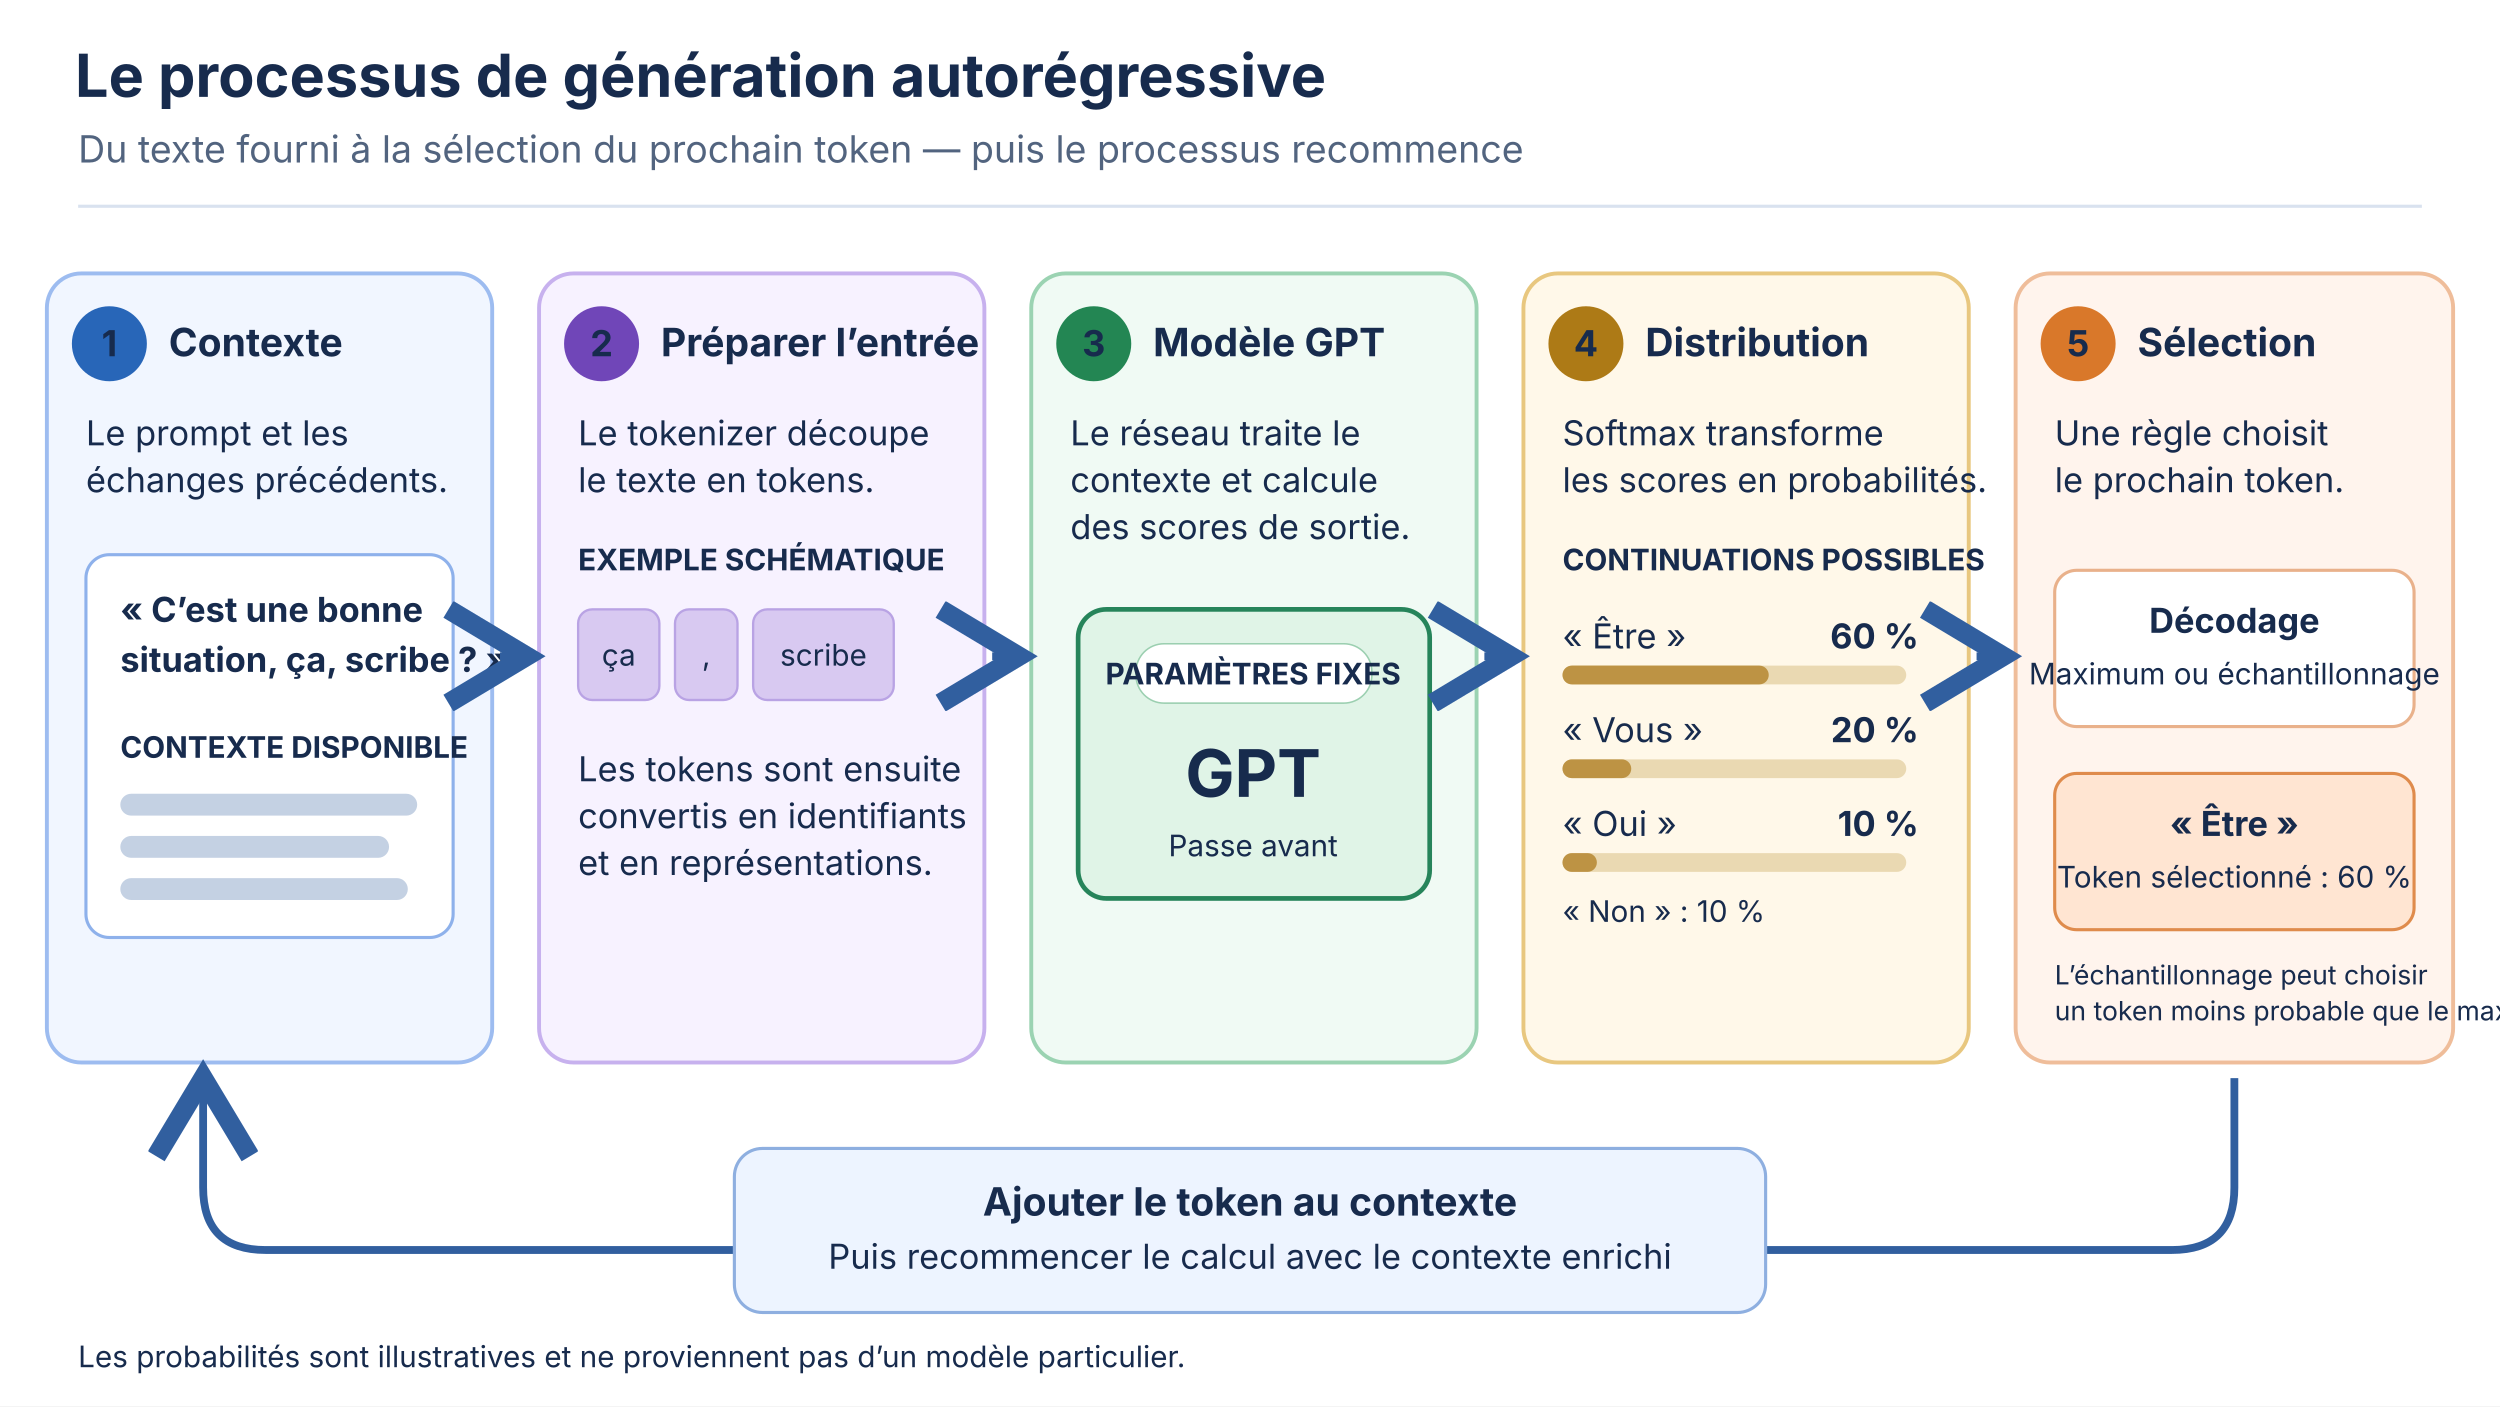
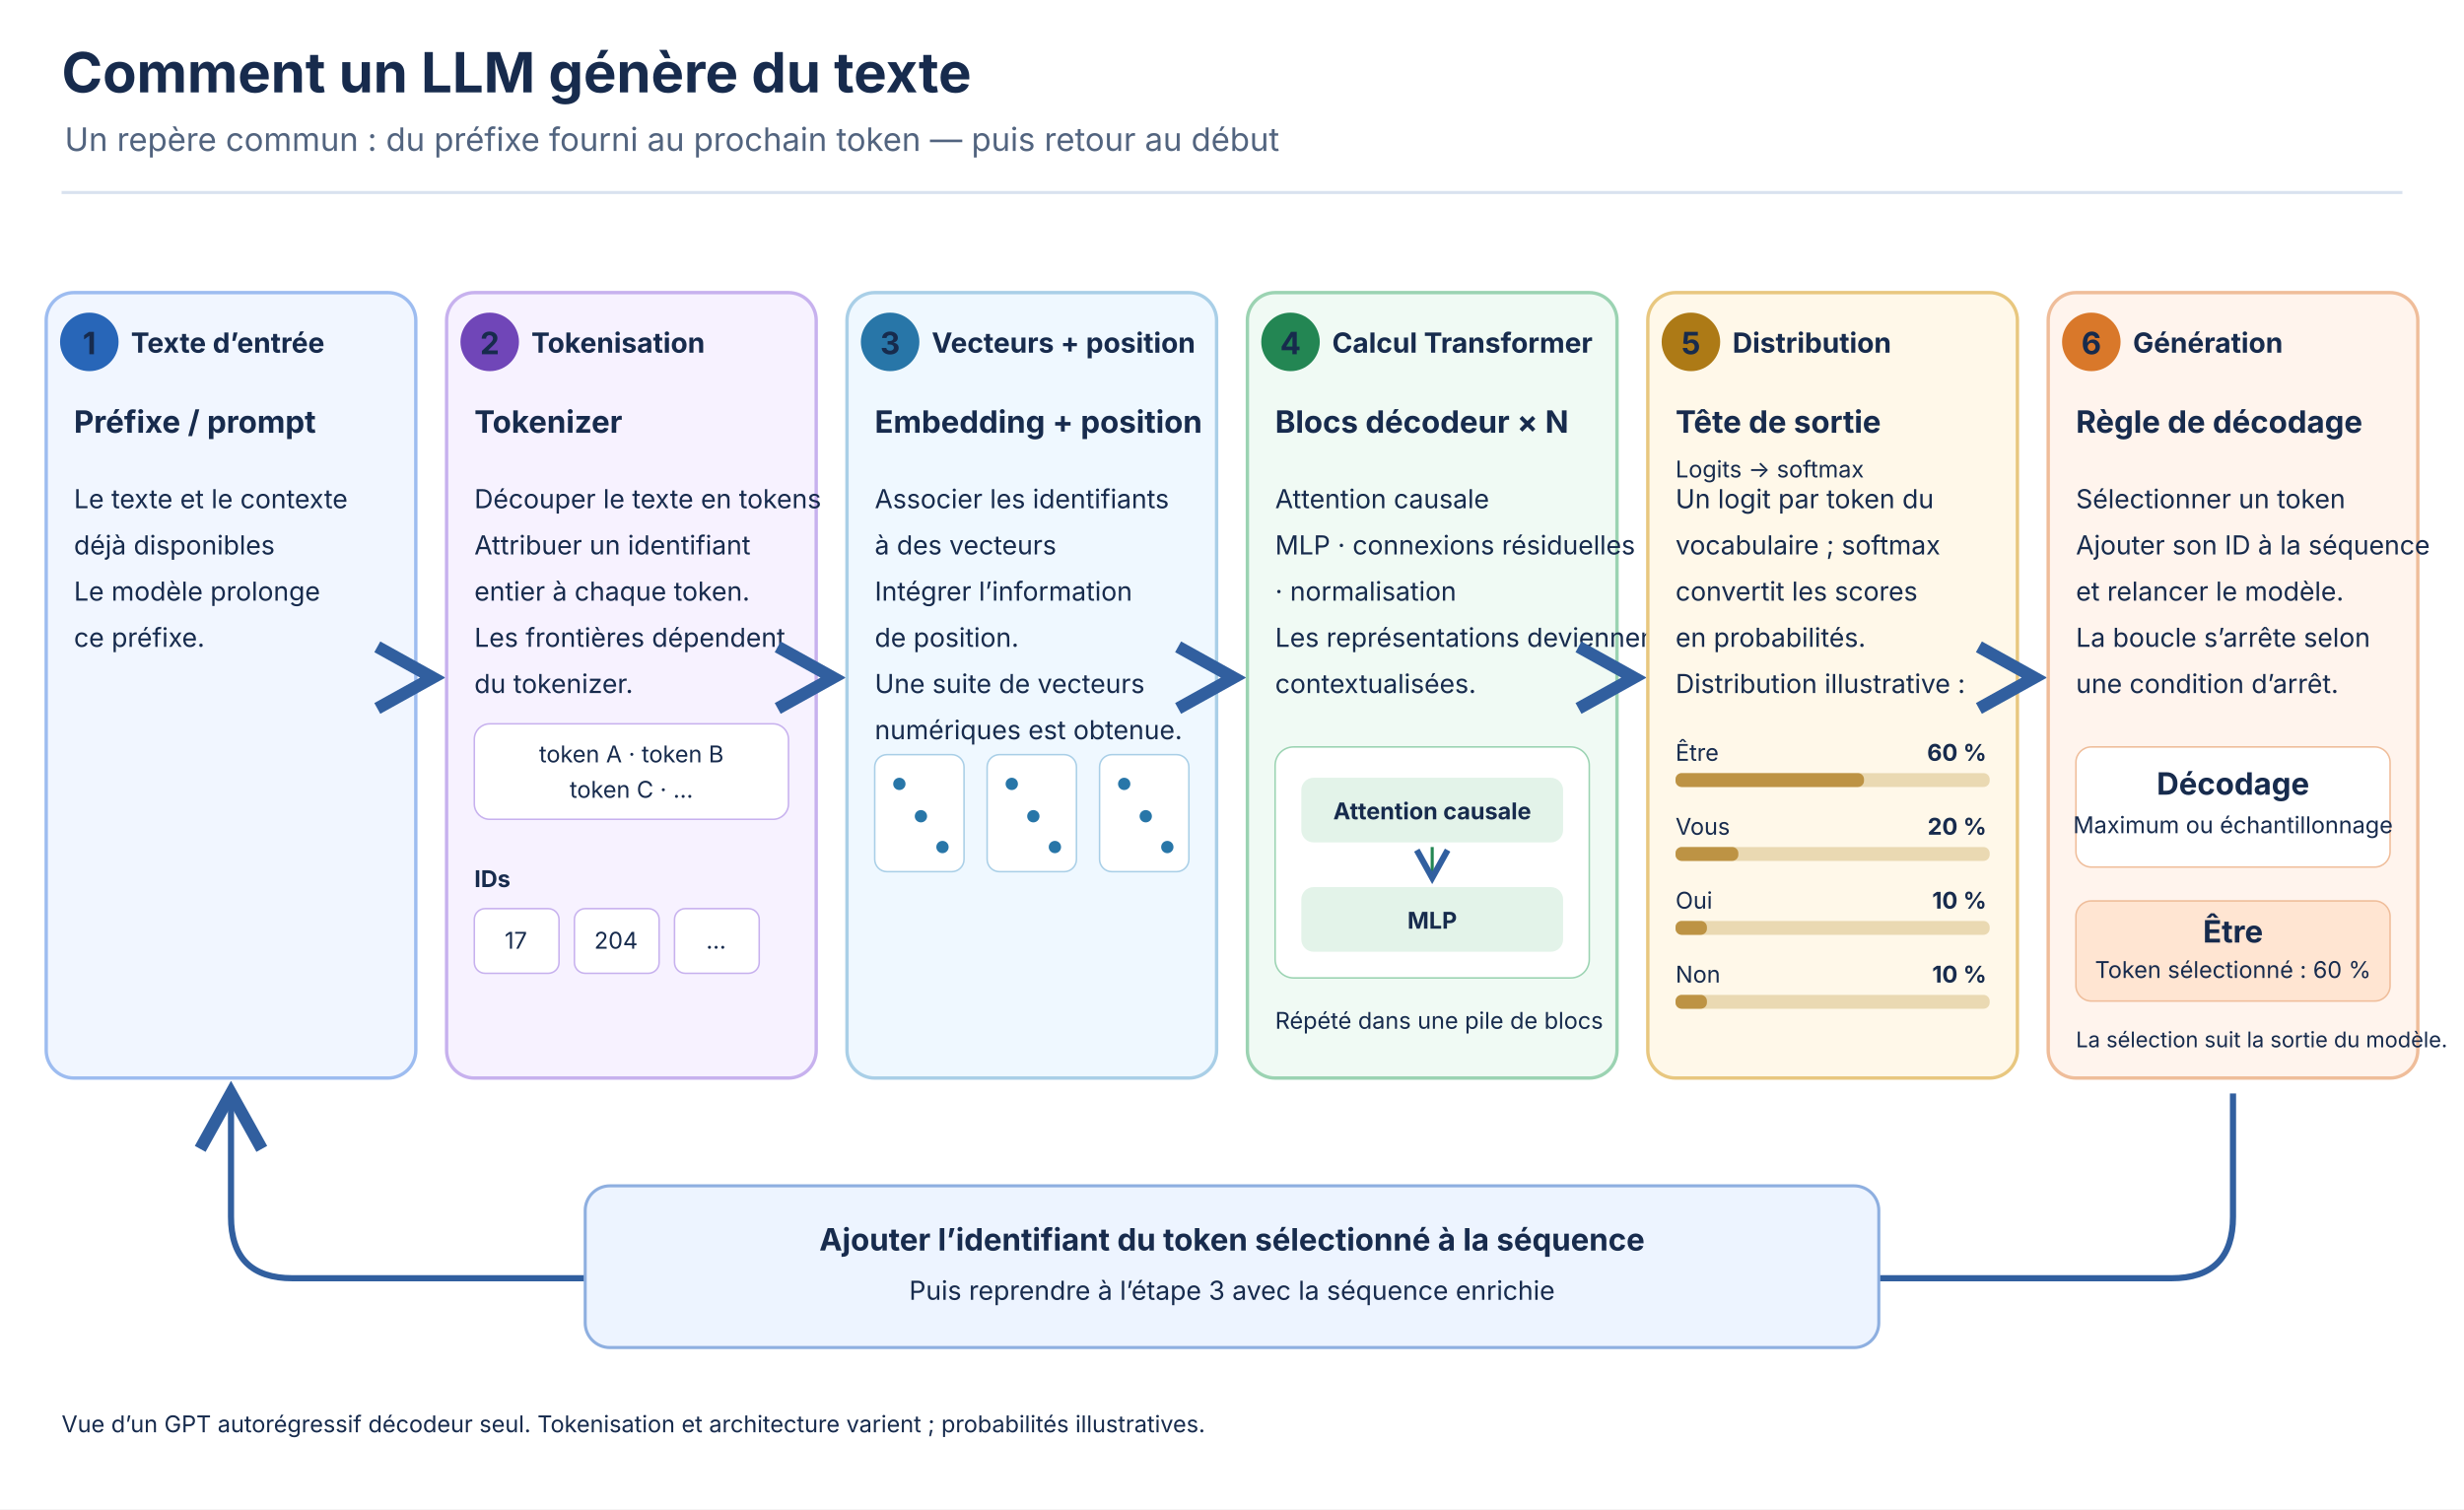
- <svg xmlns="http://www.w3.org/2000/svg" viewBox="0 0 1600 900" role="img" aria-labelledby="title desc">
+ <svg xmlns="http://www.w3.org/2000/svg" viewBox="0 0 1600 980" role="img" aria-labelledby="title desc">
  <defs>
-     <marker id="arrow" markerWidth="14" markerHeight="14" refX="11" refY="7" orient="auto">
-       <path d="M1 1 L11 7 L1 13" fill="none" stroke="#315f9f" stroke-width="2.5" />
+     <marker id="arrow" markerWidth="12" markerHeight="12" refX="10" refY="6" orient="auto">
+       <path d="M1 1 L10 6 L1 11" fill="none" stroke="#315f9f" stroke-width="2" />
    </marker>
-     <style>
-  text{font-family:Inter,ui-sans-serif,system-ui,-apple-system,"Segoe UI",sans-serif;fill:#172b4d}
-  .title{font-size:38px;font-weight:750}.subtitle{font-size:24px;fill:#52647f}
-  .head{font-size:25px;font-weight:700}.body{font-size:22px}.small{font-size:19px}.tiny{font-size:17px}
-  .panel{stroke-width:2.5}
-  </style>
+     <style>text{font-family:Inter,ui-sans-serif,system-ui,-apple-system,"Segoe UI",sans-serif;fill:#172b4d}.title{font-size:36px;font-weight:750}.subtitle{font-size:21px;fill:#52647f}.head{font-size:20px;font-weight:700}.stage{font-size:18px;font-weight:750}.body{font-size:17px}.small{font-size:15px}.tiny{font-size:14px}.panel{stroke-width:2.2}</style>
  </defs>
-   <rect width="1600" height="900" fill="#fff" />
-   <text x="48" y="62" class="title">Le processus de génération autorégressive</text>
-   <text x="50" y="104" class="subtitle">Du texte fourni à la sélection du prochain token — puis le processus recommence</text>
-   <path d="M50 132 H1550" stroke="#d9e2ef" stroke-width="2" />
-   <rect x="30" y="175" width="285" height="505" rx="22" fill="#f1f6ff" stroke="#9dbcf0" class="panel" />
-   <circle cx="70" cy="220" r="24" fill="#2866b8" />
-   <text x="70" y="228" text-anchor="middle" font-size="23" font-weight="750" fill="#fff">1</text>
-   <text x="108" y="228" class="head">Contexte</text>
-   <text x="55" y="285" class="body">Le prompt et les</text>
-   <text x="55" y="315" class="body">échanges précédents.</text>
-   <rect x="55" y="355" width="235" height="245" rx="15" fill="#fff" stroke="#8eb1eb" stroke-width="2" />
-   <text x="77" y="398" class="body" font-weight="700">« C’est une bonne</text>
-   <text x="77" y="430" class="body" font-weight="700">situation, ça, scribe ? »</text>
-   <text x="77" y="485" class="small" font-weight="700">CONTEXTE DISPONIBLE</text>
-   <rect x="77" y="508" width="190" height="14" rx="7" fill="#c4d1e3" />
-   <rect x="77" y="535" width="172" height="14" rx="7" fill="#c4d1e3" />
-   <rect x="77" y="562" width="184" height="14" rx="7" fill="#c4d1e3" />
-   <rect x="345" y="175" width="285" height="505" rx="22" fill="#f7f2ff" stroke="#c7b1ee" class="panel" />
-   <circle cx="385" cy="220" r="24" fill="#7046b8" />
-   <text x="385" y="228" text-anchor="middle" font-size="23" font-weight="750" fill="#fff">2</text>
-   <text x="423" y="228" class="head">Préparer l’entrée</text>
-   <text x="370" y="285" class="body">Le tokenizer découpe</text>
-   <text x="370" y="315" class="body">le texte en tokens.</text>
-   <text x="370" y="365" class="small" font-weight="700">EXEMPLE SCHÉMATIQUE</text>
-   <g fill="#d8c9f1" stroke="#b9a3e4" stroke-width="1.5">
-     <rect x="370" y="390" width="52" height="58" rx="9" />
-     <rect x="432" y="390" width="40" height="58" rx="9" />
-     <rect x="482" y="390" width="90" height="58" rx="9" />
+   <rect width="1600" height="980" fill="#fff" />
+   <text x="40" y="60" class="title">Comment un LLM génère du texte</text>
+   <text x="42" y="98" class="subtitle">Un repère commun : du préfixe fourni au prochain token — puis retour au début</text>
+   <path d="M40 125 H1560" stroke="#d9e2ef" stroke-width="2" />
+   <rect x="30" y="190" width="240" height="510" rx="18" fill="#f1f6ff" stroke="#9dbcf0" class="panel" />
+   <circle cx="58" cy="222" r="19" fill="#2866b8" />
+   <text x="58" y="230" text-anchor="middle" font-size="20" font-weight="750" fill="#fff">1</text>
+   <text x="85" y="229" class="stage">Texte d’entrée</text>
+   <text x="48" y="281" class="head">Préfixe / prompt</text>
+   <text x="48" y="330" class="body">Le texte et le contexte</text>
+   <text x="48" y="360" class="body">déjà disponibles</text>
+   <text x="48" y="390" class="body">Le modèle prolonge</text>
+   <text x="48" y="420" class="body">ce préfixe.</text>
+   <path d="M274 440 H281" stroke="#315f9f" stroke-width="4" fill="none" marker-end="url(#arrow)" />
+   <rect x="290" y="190" width="240" height="510" rx="18" fill="#f7f2ff" stroke="#c7b1ee" class="panel" />
+   <circle cx="318" cy="222" r="19" fill="#7046b8" />
+   <text x="318" y="230" text-anchor="middle" font-size="20" font-weight="750" fill="#fff">2</text>
+   <text x="345" y="229" class="stage">Tokenisation</text>
+   <text x="308" y="281" class="head">Tokenizer</text>
+   <text x="308" y="330" class="body">Découper le texte en tokens</text>
+   <text x="308" y="360" class="body">Attribuer un identifiant</text>
+   <text x="308" y="390" class="body">entier à chaque token.</text>
+   <text x="308" y="420" class="body">Les frontières dépendent</text>
+   <text x="308" y="450" class="body">du tokenizer.</text>
+   <rect x="308" y="470" width="204" height="62" rx="10" fill="#fff" stroke="#c7b1ee" />
+   <text x="410" y="495" text-anchor="middle" class="small">token A · token B</text>
+   <text x="410" y="518" text-anchor="middle" class="small">token C · …</text>
+   <text x="308" y="576" class="small" font-weight="700">IDs</text>
+   <g fill="#fff" stroke="#c7b1ee">
+     <rect x="308" y="590" width="55" height="42" rx="7" />
+     <rect x="373" y="590" width="55" height="42" rx="7" />
+     <rect x="438" y="590" width="55" height="42" rx="7" />
  </g>
-   <text x="396" y="426" text-anchor="middle" class="small">ça</text>
-   <text x="452" y="426" text-anchor="middle" class="small">,</text>
-   <text x="527" y="426" text-anchor="middle" class="small">scribe</text>
-   <text x="370" y="500" class="body">Les tokens sont ensuite</text>
-   <text x="370" y="530" class="body">convertis en identifiants</text>
-   <text x="370" y="560" class="body">et en représentations.</text>
-   <rect x="660" y="175" width="285" height="505" rx="22" fill="#f0faf4" stroke="#9bd3b2" class="panel" />
-   <circle cx="700" cy="220" r="24" fill="#238653" />
-   <text x="700" y="228" text-anchor="middle" font-size="23" font-weight="750" fill="#fff">3</text>
-   <text x="738" y="228" class="head">Modèle GPT</text>
-   <text x="685" y="285" class="body">Le réseau traite le</text>
-   <text x="685" y="315" class="body">contexte et calcule</text>
-   <text x="685" y="345" class="body">des scores de sortie.</text>
-   <rect x="690" y="390" width="225" height="185" rx="18" fill="#e0f4e7" stroke="#26845a" stroke-width="3" />
-   <rect x="727" y="412" width="151" height="38" rx="18" fill="#fff" stroke="#9bcfb0" />
-   <text x="802" y="438" text-anchor="middle" class="small" font-weight="700">PARAMÈTRES FIXES</text>
-   <text x="802" y="510" text-anchor="middle" font-size="42" font-weight="750" fill="#145b3b">GPT</text>
-   <text x="802" y="548" text-anchor="middle" class="small">Passe avant</text>
-   <rect x="975" y="175" width="285" height="505" rx="22" fill="#fff8e9" stroke="#e8c77f" class="panel" />
-   <circle cx="1015" cy="220" r="24" fill="#ad7a16" />
-   <text x="1015" y="228" text-anchor="middle" font-size="23" font-weight="750" fill="#fff">4</text>
-   <text x="1053" y="228" class="head">Distribution</text>
-   <text x="1000" y="285" class="body">Softmax transforme</text>
-   <text x="1000" y="315" class="body">les scores en probabilités.</text>
-   <text x="1000" y="365" class="small" font-weight="700">CONTINUATIONS POSSIBLES</text>
-   <text x="1000" y="415" class="body">« Être »</text>
-   <text x="1228" y="415" text-anchor="end" class="body" font-weight="700">60 %</text>
-   <rect x="1000" y="426" width="220" height="12" rx="6" fill="#ead9b2" />
-   <rect x="1000" y="426" width="132" height="12" rx="6" fill="#bd9344" />
-   <text x="1000" y="475" class="body">« Vous »</text>
-   <text x="1228" y="475" text-anchor="end" class="body" font-weight="700">20 %</text>
-   <rect x="1000" y="486" width="220" height="12" rx="6" fill="#ead9b2" />
-   <rect x="1000" y="486" width="44" height="12" rx="6" fill="#bd9344" />
-   <text x="1000" y="535" class="body">« Oui »</text>
-   <text x="1228" y="535" text-anchor="end" class="body" font-weight="700">10 %</text>
-   <rect x="1000" y="546" width="220" height="12" rx="6" fill="#ead9b2" />
-   <rect x="1000" y="546" width="22" height="12" rx="6" fill="#bd9344" />
-   <text x="1000" y="590" class="small">« Non » : 10 %</text>
-   <rect x="1290" y="175" width="280" height="505" rx="22" fill="#fff4ed" stroke="#efbd9a" class="panel" />
-   <circle cx="1330" cy="220" r="24" fill="#d9782a" />
-   <text x="1330" y="228" text-anchor="middle" font-size="23" font-weight="750" fill="#fff">5</text>
-   <text x="1368" y="228" class="head">Sélection</text>
-   <text x="1315" y="285" class="body">Une règle choisit</text>
-   <text x="1315" y="315" class="body">le prochain token.</text>
-   <rect x="1315" y="365" width="230" height="100" rx="14" fill="#fff" stroke="#e9b18b" stroke-width="2" />
-   <text x="1430" y="405" text-anchor="middle" class="body" font-weight="700">Décodage</text>
-   <text x="1430" y="438" text-anchor="middle" class="small">Maximum ou échantillonnage</text>
-   <rect x="1315" y="495" width="230" height="100" rx="14" fill="#ffe5d2" stroke="#df8b4c" stroke-width="2" />
-   <text x="1430" y="535" text-anchor="middle" class="body" font-weight="700">« Être »</text>
-   <text x="1430" y="568" text-anchor="middle" class="small">Token sélectionné : 60 %</text>
-   <text x="1315" y="630" class="tiny">L’échantillonnage peut choisir</text>
-   <text x="1315" y="653" class="tiny">un token moins probable que le maximum.</text>
-   <g fill="none" stroke="#315f9f" stroke-width="5" marker-end="url(#arrow)">
-     <path d="M320 420 H337" />
-     <path d="M635 420 H652" />
-     <path d="M950 420 H967" />
-     <path d="M1265 420 H1282" />
+   <g class="small" text-anchor="middle">
+     <text x="335" y="616">17</text>
+     <text x="400" y="616">204</text>
+     <text x="465" y="616">…</text>
  </g>
-   <path d="M1430 690 V760 Q1430 800 1390 800 H170 Q130 800 130 760 V690" fill="none" stroke="#315f9f" stroke-width="5" marker-end="url(#arrow)" />
-   <rect x="470" y="735" width="660" height="105" rx="18" fill="#edf4ff" stroke="#8eafe0" stroke-width="2" />
-   <text x="800" y="778" text-anchor="middle" class="head">Ajouter le token au contexte</text>
-   <text x="800" y="812" text-anchor="middle" class="body">Puis recommencer le calcul avec le contexte enrichi</text>
-   <text x="50" y="875" class="small">Les probabilités sont illustratives et ne proviennent pas d’un modèle particulier.</text>
+   <path d="M534 440 H541" stroke="#315f9f" stroke-width="4" fill="none" marker-end="url(#arrow)" />
+   <rect x="550" y="190" width="240" height="510" rx="18" fill="#eff8ff" stroke="#a9cfe7" class="panel" />
+   <circle cx="578" cy="222" r="19" fill="#2876a8" />
+   <text x="578" y="230" text-anchor="middle" font-size="20" font-weight="750" fill="#fff">3</text>
+   <text x="605" y="229" class="stage">Vecteurs + position</text>
+   <text x="568" y="281" class="head">Embedding + position</text>
+   <text x="568" y="330" class="body">Associer les identifiants</text>
+   <text x="568" y="360" class="body">à des vecteurs</text>
+   <text x="568" y="390" class="body">Intégrer l’information</text>
+   <text x="568" y="420" class="body">de position.</text>
+   <text x="568" y="450" class="body">Une suite de vecteurs</text>
+   <text x="568" y="480" class="body">numériques est obtenue.</text>
+   <g fill="#fff" stroke="#a9cfe7">
+     <rect x="568" y="490" width="58" height="76" rx="8" />
+     <rect x="641" y="490" width="58" height="76" rx="8" />
+     <rect x="714" y="490" width="58" height="76" rx="8" />
+   </g>
+   <g fill="#2876a8">
+     <circle cx="584" cy="509" r="4" />
+     <circle cx="598" cy="530" r="4" />
+     <circle cx="612" cy="550" r="4" />
+     <circle cx="657" cy="509" r="4" />
+     <circle cx="671" cy="530" r="4" />
+     <circle cx="685" cy="550" r="4" />
+     <circle cx="730" cy="509" r="4" />
+     <circle cx="744" cy="530" r="4" />
+     <circle cx="758" cy="550" r="4" />
+   </g>
+   <path d="M794 440 H801" stroke="#315f9f" stroke-width="4" fill="none" marker-end="url(#arrow)" />
+   <rect x="810" y="190" width="240" height="510" rx="18" fill="#f0faf4" stroke="#9bd3b2" class="panel" />
+   <circle cx="838" cy="222" r="19" fill="#238653" />
+   <text x="838" y="230" text-anchor="middle" font-size="20" font-weight="750" fill="#fff">4</text>
+   <text x="865" y="229" class="stage">Calcul Transformer</text>
+   <text x="828" y="281" class="head">Blocs décodeur × N</text>
+   <text x="828" y="330" class="body">Attention causale</text>
+   <text x="828" y="360" class="body">MLP · connexions résiduelles</text>
+   <text x="828" y="390" class="body">· normalisation</text>
+   <text x="828" y="420" class="body">Les représentations deviennent</text>
+   <text x="828" y="450" class="body">contextualisées.</text>
+   <rect x="828" y="485" width="204" height="150" rx="12" fill="#fff" stroke="#9bd3b2" />
+   <rect x="845" y="505" width="170" height="42" rx="8" fill="#e3f3e9" />
+   <text x="930" y="532" text-anchor="middle" class="small" font-weight="700">Attention causale</text>
+   <path d="M930 550 V570" stroke="#238653" stroke-width="2" marker-end="url(#arrow)" />
+   <rect x="845" y="576" width="170" height="42" rx="8" fill="#e3f3e9" />
+   <text x="930" y="603" text-anchor="middle" class="small" font-weight="700">MLP</text>
+   <text x="828" y="668" class="small">Répété dans une pile de blocs</text>
+   <path d="M1054 440 H1061" stroke="#315f9f" stroke-width="4" fill="none" marker-end="url(#arrow)" />
+   <rect x="1070" y="190" width="240" height="510" rx="18" fill="#fff8e9" stroke="#e8c77f" class="panel" />
+   <circle cx="1098" cy="222" r="19" fill="#ad7a16" />
+   <text x="1098" y="230" text-anchor="middle" font-size="20" font-weight="750" fill="#fff">5</text>
+   <text x="1125" y="229" class="stage">Distribution</text>
+   <text x="1088" y="281" class="head">Tête de sortie</text>
+   <text x="1088" y="310" class="small">Logits → softmax</text>
+   <text x="1088" y="330" class="body">Un logit par token du</text>
+   <text x="1088" y="360" class="body">vocabulaire ; softmax</text>
+   <text x="1088" y="390" class="body">convertit les scores</text>
+   <text x="1088" y="420" class="body">en probabilités.</text>
+   <text x="1088" y="450" class="body">Distribution illustrative :</text>
+   <text x="1088" y="494" class="small">Être</text>
+   <text x="1290" y="494" text-anchor="end" class="small" font-weight="700">60 %</text>
+   <rect x="1088" y="502" width="204" height="9" rx="4" fill="#ead9b2" />
+   <rect x="1088" y="502" width="122.4" height="9" rx="4" fill="#bd9344" />
+   <text x="1088" y="542" class="small">Vous</text>
+   <text x="1290" y="542" text-anchor="end" class="small" font-weight="700">20 %</text>
+   <rect x="1088" y="550" width="204" height="9" rx="4" fill="#ead9b2" />
+   <rect x="1088" y="550" width="40.8" height="9" rx="4" fill="#bd9344" />
+   <text x="1088" y="590" class="small">Oui</text>
+   <text x="1290" y="590" text-anchor="end" class="small" font-weight="700">10 %</text>
+   <rect x="1088" y="598" width="204" height="9" rx="4" fill="#ead9b2" />
+   <rect x="1088" y="598" width="20.4" height="9" rx="4" fill="#bd9344" />
+   <text x="1088" y="638" class="small">Non</text>
+   <text x="1290" y="638" text-anchor="end" class="small" font-weight="700">10 %</text>
+   <rect x="1088" y="646" width="204" height="9" rx="4" fill="#ead9b2" />
+   <rect x="1088" y="646" width="20.4" height="9" rx="4" fill="#bd9344" />
+   <path d="M1314 440 H1321" stroke="#315f9f" stroke-width="4" fill="none" marker-end="url(#arrow)" />
+   <rect x="1330" y="190" width="240" height="510" rx="18" fill="#fff4ed" stroke="#efbd9a" class="panel" />
+   <circle cx="1358" cy="222" r="19" fill="#d9782a" />
+   <text x="1358" y="230" text-anchor="middle" font-size="20" font-weight="750" fill="#fff">6</text>
+   <text x="1385" y="229" class="stage">Génération</text>
+   <text x="1348" y="281" class="head">Règle de décodage</text>
+   <text x="1348" y="330" class="body">Sélectionner un token</text>
+   <text x="1348" y="360" class="body">Ajouter son ID à la séquence</text>
+   <text x="1348" y="390" class="body">et relancer le modèle.</text>
+   <text x="1348" y="420" class="body">La boucle s’arrête selon</text>
+   <text x="1348" y="450" class="body">une condition d’arrêt.</text>
+   <rect x="1348" y="485" width="204" height="78" rx="10" fill="#fff" stroke="#efbd9a" />
+   <text x="1450" y="516" text-anchor="middle" class="head">Décodage</text>
+   <text x="1450" y="541" text-anchor="middle" class="small">Maximum ou échantillonnage</text>
+   <rect x="1348" y="585" width="204" height="65" rx="10" fill="#ffe5d2" stroke="#efbd9a" />
+   <text x="1450" y="612" text-anchor="middle" class="head">Être</text>
+   <text x="1450" y="635" text-anchor="middle" class="small">Token sélectionné : 60 %</text>
+   <text x="1348" y="680" class="tiny">La sélection suit la sortie du modèle.</text>
+   <path d="M1450 710 V790 Q1450 830 1410 830 H190 Q150 830 150 790 V710" fill="none" stroke="#315f9f" stroke-width="4" marker-end="url(#arrow)" />
+   <rect x="380" y="770" width="840" height="105" rx="16" fill="#edf4ff" stroke="#8eafe0" stroke-width="2" />
+   <text x="800" y="812" text-anchor="middle" class="head">Ajouter l’identifiant du token sélectionné à la séquence</text>
+   <text x="800" y="844" text-anchor="middle" class="body">Puis reprendre à l’étape 3 avec la séquence enrichie</text>
+   <text x="40" y="930" class="small">Vue d’un GPT autorégressif décodeur seul. Tokenisation et architecture varient ; probabilités illustratives.</text>
</svg>
